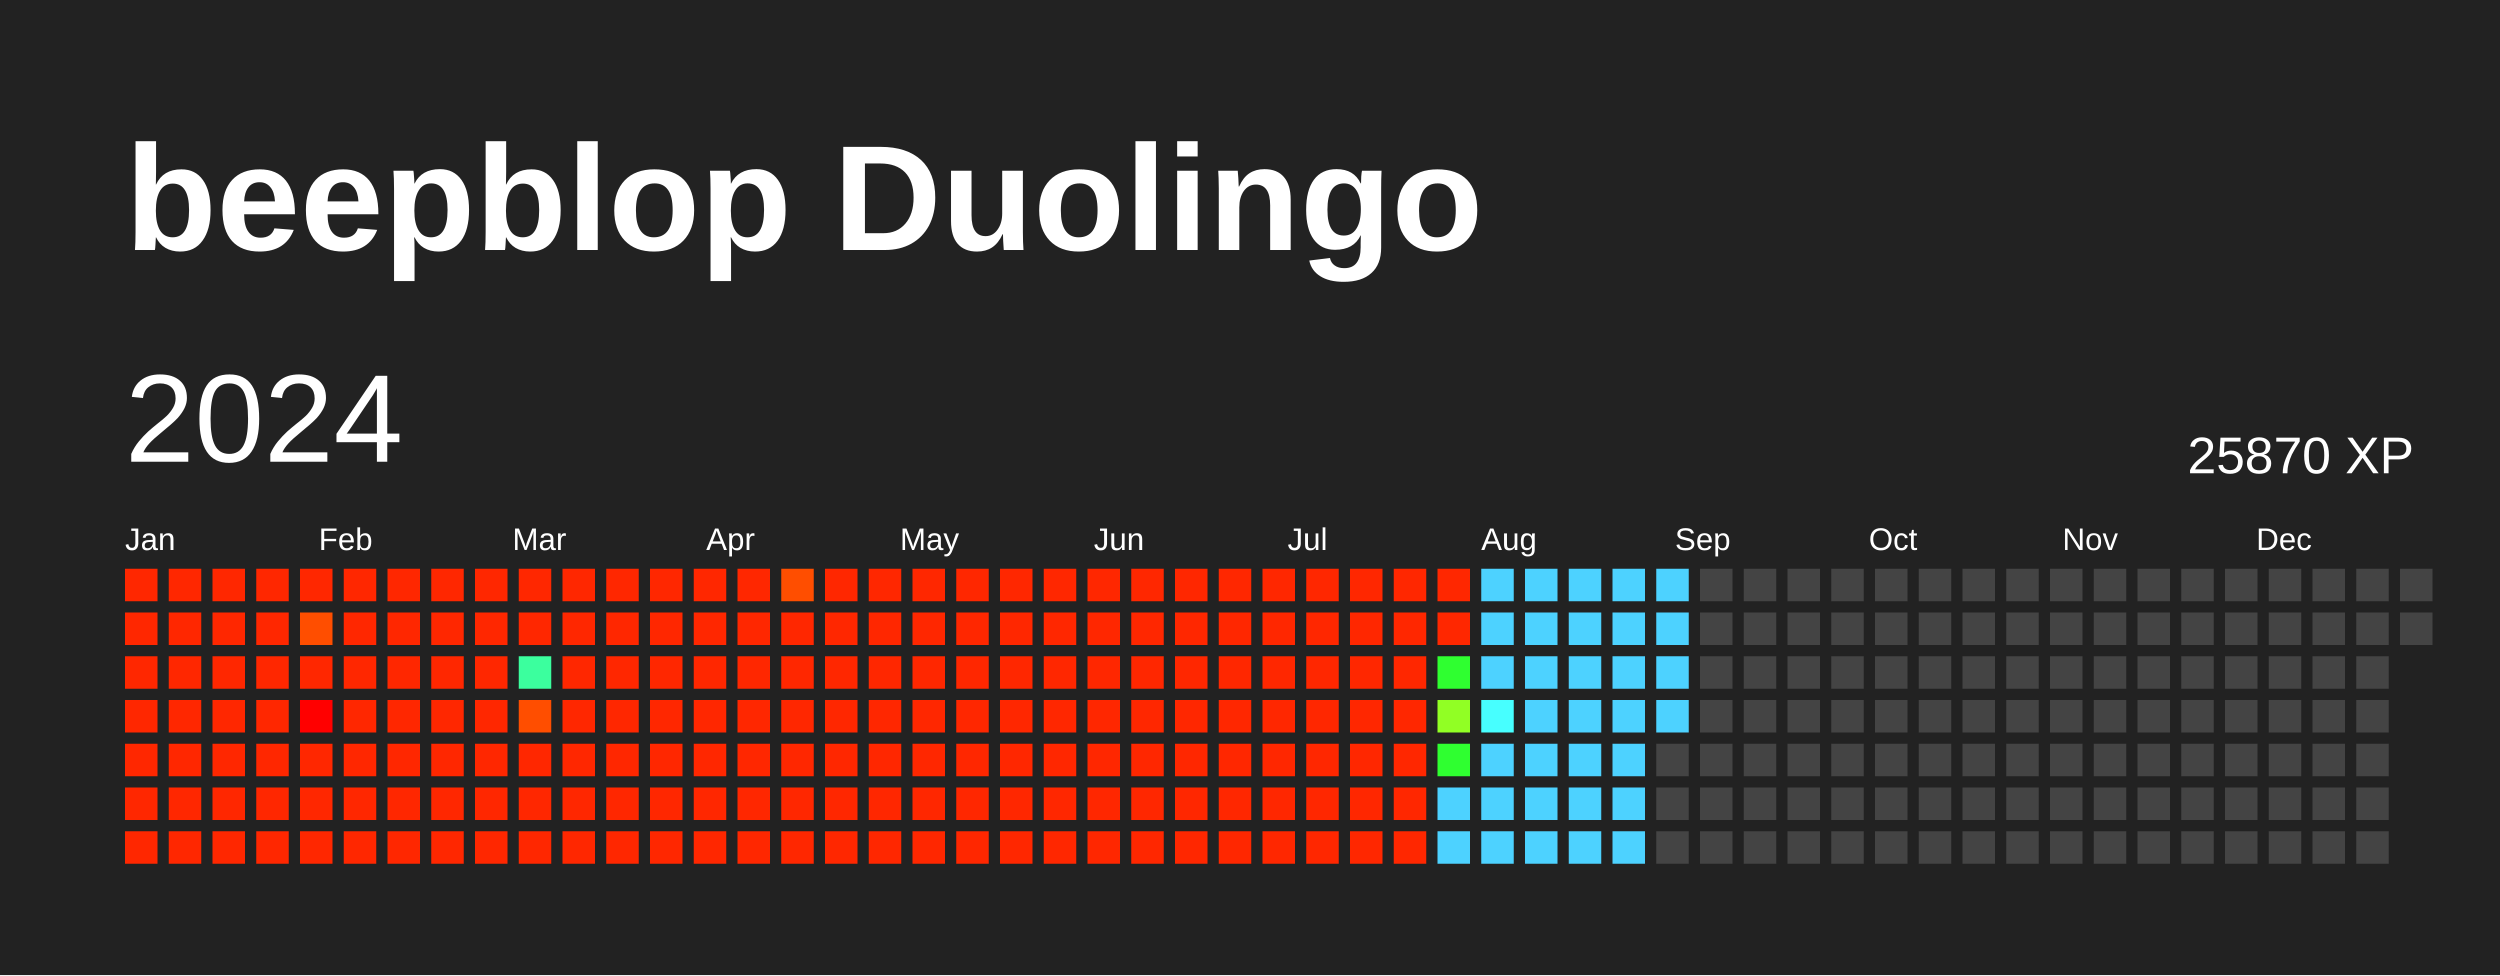
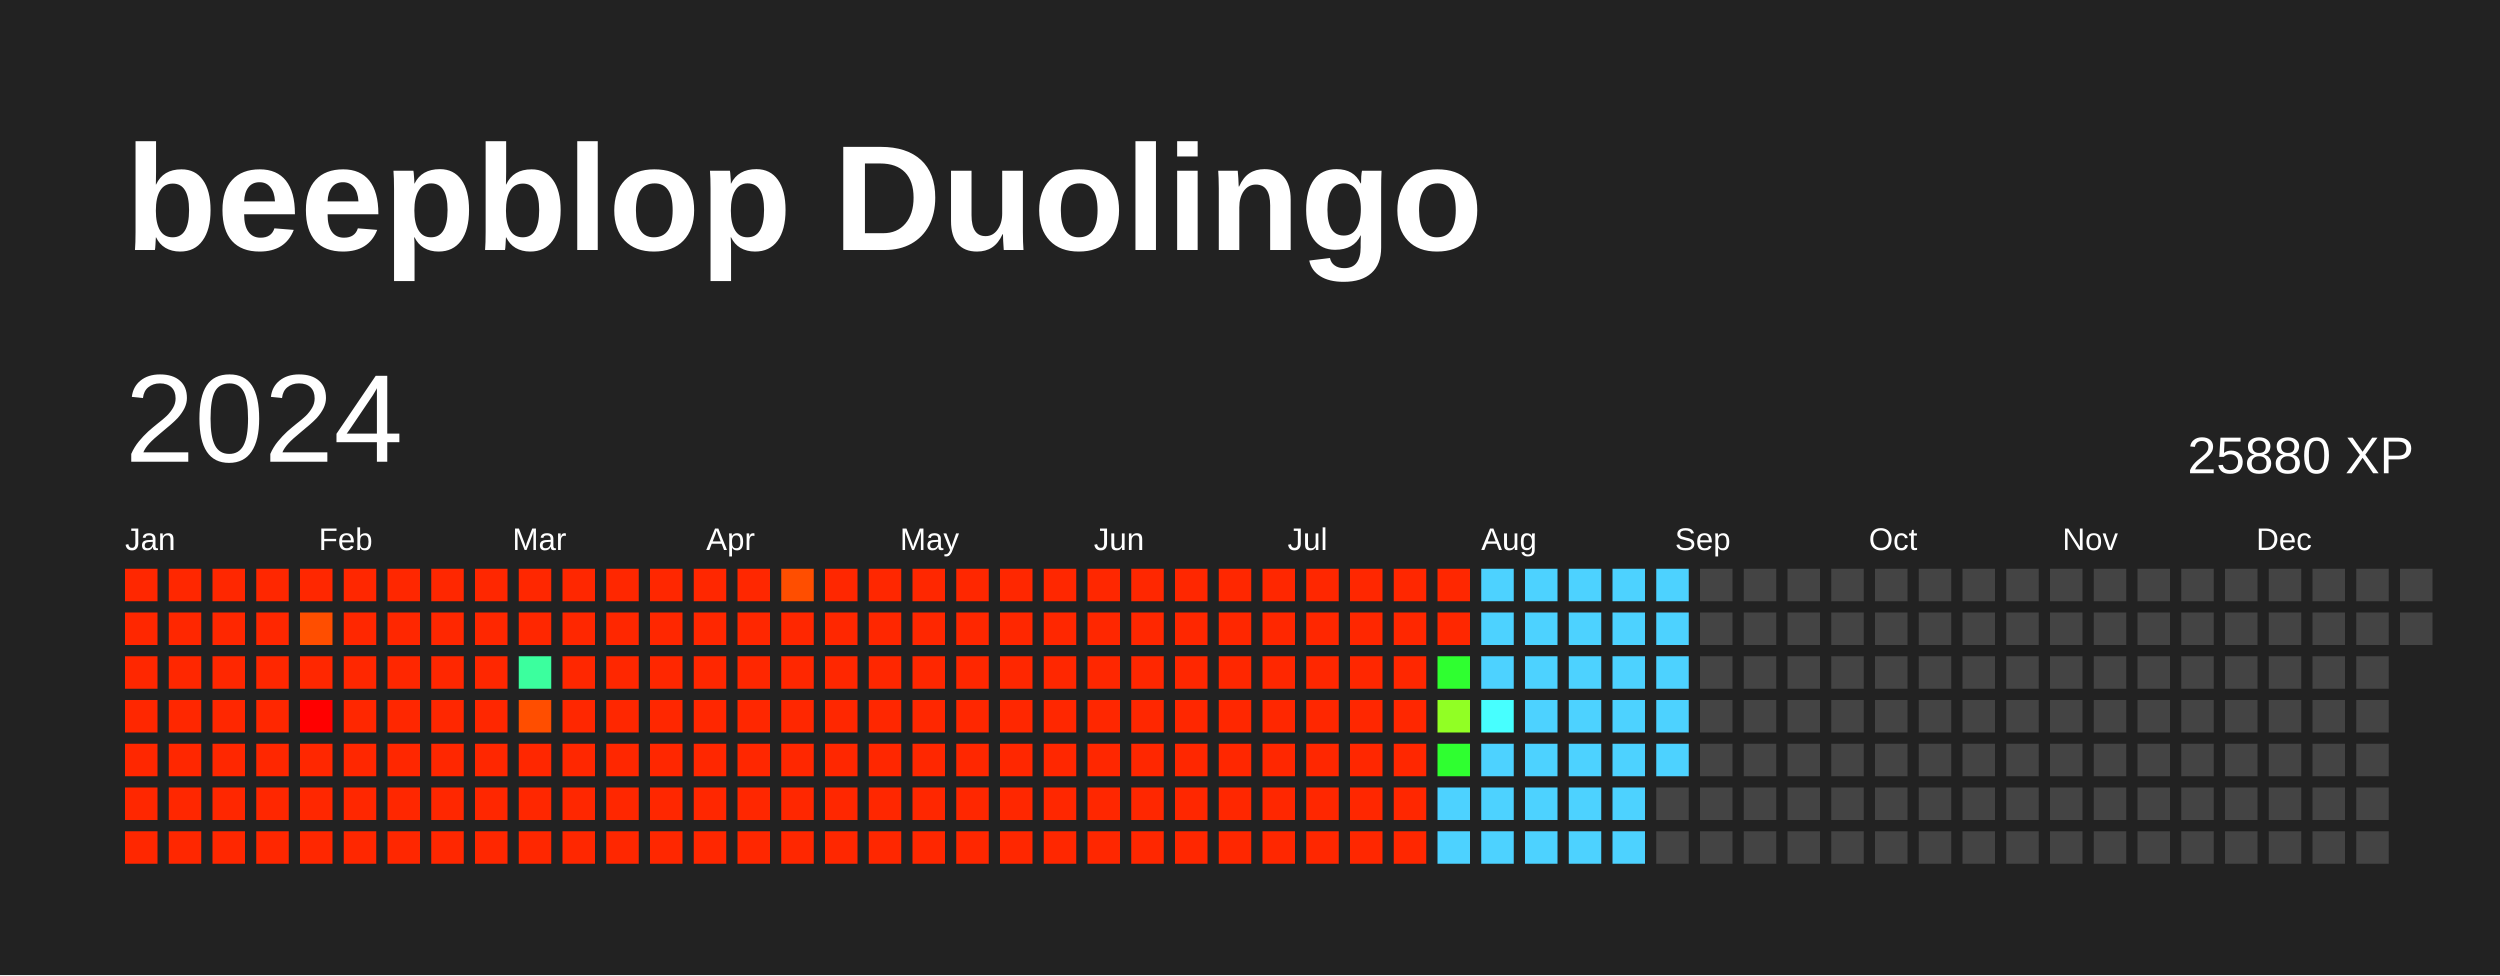
<svg xmlns="http://www.w3.org/2000/svg" baseProfile="full" height="78mm" version="1.1" viewBox="0,0,200,78" width="200mm">
  <defs />
  <rect fill="#222222" height="78" width="200" x="0" y="0" />
  <text fill="#FFFFFF" style="font-size:12px; font-family:Arial; font-weight:bold;" x="10" y="20">beepblop Duolingo</text>
  <text dominant-baseline="hanging" fill="#FFFFFF" style="font-size:10.0px; font-family:Arial;" x="10" y="30">2024</text>
-   <text dominant-baseline="hanging" fill="#FFFFFF" style="font-size:4.125px; font-family:Arial;" x="175" y="35">25870 XP</text>
+   <text dominant-baseline="hanging" fill="#FFFFFF" style="font-size:4.125px; font-family:Arial;" x="175" y="35">25880 XP</text>
  <text fill="#FFFFFF" style="font-size:2.5px; font-family:Arial" x="10.0" y="44">Jan</text>
  <text fill="#FFFFFF" style="font-size:2.5px; font-family:Arial" x="25.5" y="44">Feb</text>
  <text fill="#FFFFFF" style="font-size:2.5px; font-family:Arial" x="41.0" y="44">Mar</text>
  <text fill="#FFFFFF" style="font-size:2.5px; font-family:Arial" x="56.5" y="44">Apr</text>
  <text fill="#FFFFFF" style="font-size:2.5px; font-family:Arial" x="72.0" y="44">May</text>
  <text fill="#FFFFFF" style="font-size:2.5px; font-family:Arial" x="87.5" y="44">Jun</text>
  <text fill="#FFFFFF" style="font-size:2.5px; font-family:Arial" x="103.0" y="44">Jul</text>
  <text fill="#FFFFFF" style="font-size:2.5px; font-family:Arial" x="118.5" y="44">Aug</text>
  <text fill="#FFFFFF" style="font-size:2.5px; font-family:Arial" x="134.0" y="44">Sep</text>
  <text fill="#FFFFFF" style="font-size:2.5px; font-family:Arial" x="149.5" y="44">Oct</text>
  <text fill="#FFFFFF" style="font-size:2.5px; font-family:Arial" x="165.0" y="44">Nov</text>
  <text fill="#FFFFFF" style="font-size:2.5px; font-family:Arial" x="180.5" y="44">Dec</text>
  <rect fill="#ff2700" height="2.6" width="2.6" x="10.0" y="45.5" />
  <rect fill="#ff2700" height="2.6" width="2.6" x="10.0" y="49.0" />
  <rect fill="#ff2700" height="2.6" width="2.6" x="10.0" y="52.5" />
  <rect fill="#ff2700" height="2.6" width="2.6" x="10.0" y="56.0" />
  <rect fill="#ff2700" height="2.6" width="2.6" x="10.0" y="59.5" />
  <rect fill="#ff2700" height="2.6" width="2.6" x="10.0" y="63.0" />
  <rect fill="#ff2700" height="2.6" width="2.6" x="10.0" y="66.5" />
  <rect fill="#ff2700" height="2.6" width="2.6" x="13.5" y="45.5" />
  <rect fill="#ff2700" height="2.6" width="2.6" x="13.5" y="49.0" />
  <rect fill="#ff2700" height="2.6" width="2.6" x="13.5" y="52.5" />
  <rect fill="#ff2700" height="2.6" width="2.6" x="13.5" y="56.0" />
  <rect fill="#ff2700" height="2.6" width="2.6" x="13.5" y="59.5" />
  <rect fill="#ff2700" height="2.6" width="2.6" x="13.5" y="63.0" />
  <rect fill="#ff2700" height="2.6" width="2.6" x="13.5" y="66.5" />
  <rect fill="#ff2700" height="2.6" width="2.6" x="17.0" y="45.5" />
  <rect fill="#ff2700" height="2.6" width="2.6" x="17.0" y="49.0" />
  <rect fill="#ff2700" height="2.6" width="2.6" x="17.0" y="52.5" />
  <rect fill="#ff2700" height="2.6" width="2.6" x="17.0" y="56.0" />
  <rect fill="#ff2700" height="2.6" width="2.6" x="17.0" y="59.5" />
  <rect fill="#ff2700" height="2.6" width="2.6" x="17.0" y="63.0" />
  <rect fill="#ff2700" height="2.6" width="2.6" x="17.0" y="66.5" />
  <rect fill="#ff2700" height="2.6" width="2.6" x="20.5" y="45.5" />
  <rect fill="#ff2700" height="2.6" width="2.6" x="20.5" y="49.0" />
  <rect fill="#ff2700" height="2.6" width="2.6" x="20.5" y="52.5" />
  <rect fill="#ff2700" height="2.6" width="2.6" x="20.5" y="56.0" />
  <rect fill="#ff2700" height="2.6" width="2.6" x="20.5" y="59.5" />
  <rect fill="#ff2700" height="2.6" width="2.6" x="20.5" y="63.0" />
  <rect fill="#ff2700" height="2.6" width="2.6" x="20.5" y="66.5" />
  <rect fill="#ff2700" height="2.6" width="2.6" x="24.0" y="45.5" />
  <rect fill="#ff4e00" height="2.6" width="2.6" x="24.0" y="49.0" />
  <rect fill="#ff2700" height="2.6" width="2.6" x="24.0" y="52.5" />
  <rect fill="red" height="2.6" width="2.6" x="24.0" y="56.0" />
  <rect fill="#ff2700" height="2.6" width="2.6" x="24.0" y="59.5" />
  <rect fill="#ff2700" height="2.6" width="2.6" x="24.0" y="63.0" />
  <rect fill="#ff2700" height="2.6" width="2.6" x="24.0" y="66.5" />
  <rect fill="#ff2700" height="2.6" width="2.6" x="27.5" y="45.5" />
  <rect fill="#ff2700" height="2.6" width="2.6" x="27.5" y="49.0" />
  <rect fill="#ff2700" height="2.6" width="2.6" x="27.5" y="52.5" />
  <rect fill="#ff2700" height="2.6" width="2.6" x="27.5" y="56.0" />
  <rect fill="#ff2700" height="2.6" width="2.6" x="27.5" y="59.5" />
  <rect fill="#ff2700" height="2.6" width="2.6" x="27.5" y="63.0" />
  <rect fill="#ff2700" height="2.6" width="2.6" x="27.5" y="66.5" />
  <rect fill="#ff2700" height="2.6" width="2.6" x="31.0" y="45.5" />
  <rect fill="#ff2700" height="2.6" width="2.6" x="31.0" y="49.0" />
  <rect fill="#ff2700" height="2.6" width="2.6" x="31.0" y="52.5" />
  <rect fill="#ff2700" height="2.6" width="2.6" x="31.0" y="56.0" />
  <rect fill="#ff2700" height="2.6" width="2.6" x="31.0" y="59.5" />
  <rect fill="#ff2700" height="2.6" width="2.6" x="31.0" y="63.0" />
  <rect fill="#ff2700" height="2.6" width="2.6" x="31.0" y="66.5" />
  <rect fill="#ff2700" height="2.6" width="2.6" x="34.5" y="45.5" />
  <rect fill="#ff2700" height="2.6" width="2.6" x="34.5" y="49.0" />
  <rect fill="#ff2700" height="2.6" width="2.6" x="34.5" y="52.5" />
  <rect fill="#ff2700" height="2.6" width="2.6" x="34.5" y="56.0" />
  <rect fill="#ff2700" height="2.6" width="2.6" x="34.5" y="59.5" />
  <rect fill="#ff2700" height="2.6" width="2.6" x="34.5" y="63.0" />
  <rect fill="#ff2700" height="2.6" width="2.6" x="34.5" y="66.5" />
  <rect fill="#ff2700" height="2.6" width="2.6" x="38.0" y="45.5" />
  <rect fill="#ff2700" height="2.6" width="2.6" x="38.0" y="49.0" />
  <rect fill="#ff2700" height="2.6" width="2.6" x="38.0" y="52.5" />
  <rect fill="#ff2700" height="2.6" width="2.6" x="38.0" y="56.0" />
  <rect fill="#ff2700" height="2.6" width="2.6" x="38.0" y="59.5" />
  <rect fill="#ff2700" height="2.6" width="2.6" x="38.0" y="63.0" />
  <rect fill="#ff2700" height="2.6" width="2.6" x="38.0" y="66.5" />
  <rect fill="#ff2700" height="2.6" width="2.6" x="41.5" y="45.5" />
  <rect fill="#ff2700" height="2.6" width="2.6" x="41.5" y="49.0" />
  <rect fill="#3bff9e" height="2.6" width="2.6" x="41.5" y="52.5" />
  <rect fill="#ff4e00" height="2.6" width="2.6" x="41.5" y="56.0" />
  <rect fill="#ff2700" height="2.6" width="2.6" x="41.5" y="59.5" />
  <rect fill="#ff2700" height="2.6" width="2.6" x="41.5" y="63.0" />
  <rect fill="#ff2700" height="2.6" width="2.6" x="41.5" y="66.5" />
  <rect fill="#ff2700" height="2.6" width="2.6" x="45.0" y="45.5" />
  <rect fill="#ff2700" height="2.6" width="2.6" x="45.0" y="49.0" />
  <rect fill="#ff2700" height="2.6" width="2.6" x="45.0" y="52.5" />
  <rect fill="#ff2700" height="2.6" width="2.6" x="45.0" y="56.0" />
  <rect fill="#ff2700" height="2.6" width="2.6" x="45.0" y="59.5" />
  <rect fill="#ff2700" height="2.6" width="2.6" x="45.0" y="63.0" />
  <rect fill="#ff2700" height="2.6" width="2.6" x="45.0" y="66.5" />
  <rect fill="#ff2700" height="2.6" width="2.6" x="48.5" y="45.5" />
  <rect fill="#ff2700" height="2.6" width="2.6" x="48.5" y="49.0" />
  <rect fill="#ff2700" height="2.6" width="2.6" x="48.5" y="52.5" />
  <rect fill="#ff2700" height="2.6" width="2.6" x="48.5" y="56.0" />
  <rect fill="#ff2700" height="2.6" width="2.6" x="48.5" y="59.5" />
  <rect fill="#ff2700" height="2.6" width="2.6" x="48.5" y="63.0" />
  <rect fill="#ff2700" height="2.6" width="2.6" x="48.5" y="66.5" />
  <rect fill="#ff2700" height="2.6" width="2.6" x="52.0" y="45.5" />
  <rect fill="#ff2700" height="2.6" width="2.6" x="52.0" y="49.0" />
  <rect fill="#ff2700" height="2.6" width="2.6" x="52.0" y="52.5" />
  <rect fill="#ff2700" height="2.6" width="2.6" x="52.0" y="56.0" />
  <rect fill="#ff2700" height="2.6" width="2.6" x="52.0" y="59.5" />
  <rect fill="#ff2700" height="2.6" width="2.6" x="52.0" y="63.0" />
  <rect fill="#ff2700" height="2.6" width="2.6" x="52.0" y="66.5" />
  <rect fill="#ff2700" height="2.6" width="2.6" x="55.5" y="45.5" />
  <rect fill="#ff2700" height="2.6" width="2.6" x="55.5" y="49.0" />
  <rect fill="#ff2700" height="2.6" width="2.6" x="55.5" y="52.5" />
  <rect fill="#ff2700" height="2.6" width="2.6" x="55.5" y="56.0" />
  <rect fill="#ff2700" height="2.6" width="2.6" x="55.5" y="59.5" />
  <rect fill="#ff2700" height="2.6" width="2.6" x="55.5" y="63.0" />
  <rect fill="#ff2700" height="2.6" width="2.6" x="55.5" y="66.5" />
  <rect fill="#ff2700" height="2.6" width="2.6" x="59.0" y="45.5" />
  <rect fill="#ff2700" height="2.6" width="2.6" x="59.0" y="49.0" />
  <rect fill="#ff2700" height="2.6" width="2.6" x="59.0" y="52.5" />
  <rect fill="#ff2700" height="2.6" width="2.6" x="59.0" y="56.0" />
  <rect fill="#ff2700" height="2.6" width="2.6" x="59.0" y="59.5" />
  <rect fill="#ff2700" height="2.6" width="2.6" x="59.0" y="63.0" />
  <rect fill="#ff2700" height="2.6" width="2.6" x="59.0" y="66.5" />
  <rect fill="#ff4e00" height="2.6" width="2.6" x="62.5" y="45.5" />
  <rect fill="#ff2700" height="2.6" width="2.6" x="62.5" y="49.0" />
  <rect fill="#ff2700" height="2.6" width="2.6" x="62.5" y="52.5" />
  <rect fill="#ff2700" height="2.6" width="2.6" x="62.5" y="56.0" />
  <rect fill="#ff2700" height="2.6" width="2.6" x="62.5" y="59.5" />
  <rect fill="#ff2700" height="2.6" width="2.6" x="62.5" y="63.0" />
  <rect fill="#ff2700" height="2.6" width="2.6" x="62.5" y="66.5" />
  <rect fill="#ff2700" height="2.6" width="2.6" x="66.0" y="45.5" />
  <rect fill="#ff2700" height="2.6" width="2.6" x="66.0" y="49.0" />
  <rect fill="#ff2700" height="2.6" width="2.6" x="66.0" y="52.5" />
  <rect fill="#ff2700" height="2.6" width="2.6" x="66.0" y="56.0" />
  <rect fill="#ff2700" height="2.6" width="2.6" x="66.0" y="59.5" />
  <rect fill="#ff2700" height="2.6" width="2.6" x="66.0" y="63.0" />
  <rect fill="#ff2700" height="2.6" width="2.6" x="66.0" y="66.5" />
  <rect fill="#ff2700" height="2.6" width="2.6" x="69.5" y="45.5" />
  <rect fill="#ff2700" height="2.6" width="2.6" x="69.5" y="49.0" />
  <rect fill="#ff2700" height="2.6" width="2.6" x="69.5" y="52.5" />
  <rect fill="#ff2700" height="2.6" width="2.6" x="69.5" y="56.0" />
  <rect fill="#ff2700" height="2.6" width="2.6" x="69.5" y="59.5" />
  <rect fill="#ff2700" height="2.6" width="2.6" x="69.5" y="63.0" />
  <rect fill="#ff2700" height="2.6" width="2.6" x="69.5" y="66.5" />
  <rect fill="#ff2700" height="2.6" width="2.6" x="73.0" y="45.5" />
  <rect fill="#ff2700" height="2.6" width="2.6" x="73.0" y="49.0" />
  <rect fill="#ff2700" height="2.6" width="2.6" x="73.0" y="52.5" />
  <rect fill="#ff2700" height="2.6" width="2.6" x="73.0" y="56.0" />
  <rect fill="#ff2700" height="2.6" width="2.6" x="73.0" y="59.5" />
  <rect fill="#ff2700" height="2.6" width="2.6" x="73.0" y="63.0" />
  <rect fill="#ff2700" height="2.6" width="2.6" x="73.0" y="66.5" />
  <rect fill="#ff2700" height="2.6" width="2.6" x="76.5" y="45.5" />
  <rect fill="#ff2700" height="2.6" width="2.6" x="76.5" y="49.0" />
  <rect fill="#ff2700" height="2.6" width="2.6" x="76.5" y="52.5" />
  <rect fill="#ff2700" height="2.6" width="2.6" x="76.5" y="56.0" />
  <rect fill="#ff2700" height="2.6" width="2.6" x="76.5" y="59.5" />
  <rect fill="#ff2700" height="2.6" width="2.6" x="76.5" y="63.0" />
  <rect fill="#ff2700" height="2.6" width="2.6" x="76.5" y="66.5" />
  <rect fill="#ff2700" height="2.6" width="2.6" x="80.0" y="45.5" />
  <rect fill="#ff2700" height="2.6" width="2.6" x="80.0" y="49.0" />
  <rect fill="#ff2700" height="2.6" width="2.6" x="80.0" y="52.5" />
  <rect fill="#ff2700" height="2.6" width="2.6" x="80.0" y="56.0" />
  <rect fill="#ff2700" height="2.6" width="2.6" x="80.0" y="59.5" />
  <rect fill="#ff2700" height="2.6" width="2.6" x="80.0" y="63.0" />
  <rect fill="#ff2700" height="2.6" width="2.6" x="80.0" y="66.5" />
  <rect fill="#ff2700" height="2.6" width="2.6" x="83.5" y="45.5" />
  <rect fill="#ff2700" height="2.6" width="2.6" x="83.5" y="49.0" />
  <rect fill="#ff2700" height="2.6" width="2.6" x="83.5" y="52.5" />
  <rect fill="#ff2700" height="2.6" width="2.6" x="83.5" y="56.0" />
  <rect fill="#ff2700" height="2.6" width="2.6" x="83.5" y="59.5" />
  <rect fill="#ff2700" height="2.6" width="2.6" x="83.5" y="63.0" />
  <rect fill="#ff2700" height="2.6" width="2.6" x="83.5" y="66.5" />
  <rect fill="#ff2700" height="2.6" width="2.6" x="87.0" y="45.5" />
  <rect fill="#ff2700" height="2.6" width="2.6" x="87.0" y="49.0" />
  <rect fill="#ff2700" height="2.6" width="2.6" x="87.0" y="52.5" />
  <rect fill="#ff2700" height="2.6" width="2.6" x="87.0" y="56.0" />
  <rect fill="#ff2700" height="2.6" width="2.6" x="87.0" y="59.5" />
  <rect fill="#ff2700" height="2.6" width="2.6" x="87.0" y="63.0" />
  <rect fill="#ff2700" height="2.6" width="2.6" x="87.0" y="66.5" />
  <rect fill="#ff2700" height="2.6" width="2.6" x="90.5" y="45.5" />
  <rect fill="#ff2700" height="2.6" width="2.6" x="90.5" y="49.0" />
  <rect fill="#ff2700" height="2.6" width="2.6" x="90.5" y="52.5" />
  <rect fill="#ff2700" height="2.6" width="2.6" x="90.5" y="56.0" />
  <rect fill="#ff2700" height="2.6" width="2.6" x="90.5" y="59.5" />
  <rect fill="#ff2700" height="2.6" width="2.6" x="90.5" y="63.0" />
  <rect fill="#ff2700" height="2.6" width="2.6" x="90.5" y="66.5" />
  <rect fill="#ff2700" height="2.6" width="2.6" x="94.0" y="45.5" />
  <rect fill="#ff2700" height="2.6" width="2.6" x="94.0" y="49.0" />
  <rect fill="#ff2700" height="2.6" width="2.6" x="94.0" y="52.5" />
  <rect fill="#ff2700" height="2.6" width="2.6" x="94.0" y="56.0" />
  <rect fill="#ff2700" height="2.6" width="2.6" x="94.0" y="59.5" />
  <rect fill="#ff2700" height="2.6" width="2.6" x="94.0" y="63.0" />
  <rect fill="#ff2700" height="2.6" width="2.6" x="94.0" y="66.5" />
  <rect fill="#ff2700" height="2.6" width="2.6" x="97.5" y="45.5" />
  <rect fill="#ff2700" height="2.6" width="2.6" x="97.5" y="49.0" />
  <rect fill="#ff2700" height="2.6" width="2.6" x="97.5" y="52.5" />
  <rect fill="#ff2700" height="2.6" width="2.6" x="97.5" y="56.0" />
  <rect fill="#ff2700" height="2.6" width="2.6" x="97.5" y="59.5" />
  <rect fill="#ff2700" height="2.6" width="2.6" x="97.5" y="63.0" />
  <rect fill="#ff2700" height="2.6" width="2.6" x="97.5" y="66.5" />
  <rect fill="#ff2700" height="2.6" width="2.6" x="101.0" y="45.5" />
  <rect fill="#ff2700" height="2.6" width="2.6" x="101.0" y="49.0" />
  <rect fill="#ff2700" height="2.6" width="2.6" x="101.0" y="52.5" />
  <rect fill="#ff2700" height="2.6" width="2.6" x="101.0" y="56.0" />
  <rect fill="#ff2700" height="2.6" width="2.6" x="101.0" y="59.5" />
  <rect fill="#ff2700" height="2.6" width="2.6" x="101.0" y="63.0" />
  <rect fill="#ff2700" height="2.6" width="2.6" x="101.0" y="66.5" />
  <rect fill="#ff2700" height="2.6" width="2.6" x="104.5" y="45.5" />
  <rect fill="#ff2700" height="2.6" width="2.6" x="104.5" y="49.0" />
  <rect fill="#ff2700" height="2.6" width="2.6" x="104.5" y="52.5" />
  <rect fill="#ff2700" height="2.6" width="2.6" x="104.5" y="56.0" />
  <rect fill="#ff2700" height="2.6" width="2.6" x="104.5" y="59.5" />
  <rect fill="#ff2700" height="2.6" width="2.6" x="104.5" y="63.0" />
  <rect fill="#ff2700" height="2.6" width="2.6" x="104.5" y="66.5" />
  <rect fill="#ff2700" height="2.6" width="2.6" x="108.0" y="45.5" />
  <rect fill="#ff2700" height="2.6" width="2.6" x="108.0" y="49.0" />
  <rect fill="#ff2700" height="2.6" width="2.6" x="108.0" y="52.5" />
  <rect fill="#ff2700" height="2.6" width="2.6" x="108.0" y="56.0" />
  <rect fill="#ff2700" height="2.6" width="2.6" x="108.0" y="59.5" />
  <rect fill="#ff2700" height="2.6" width="2.6" x="108.0" y="63.0" />
  <rect fill="#ff2700" height="2.6" width="2.6" x="108.0" y="66.5" />
  <rect fill="#ff2700" height="2.6" width="2.6" x="111.5" y="45.5" />
  <rect fill="#ff2700" height="2.6" width="2.6" x="111.5" y="49.0" />
  <rect fill="#ff2700" height="2.6" width="2.6" x="111.5" y="52.5" />
  <rect fill="#ff2700" height="2.6" width="2.6" x="111.5" y="56.0" />
  <rect fill="#ff2700" height="2.6" width="2.6" x="111.5" y="59.5" />
  <rect fill="#ff2700" height="2.6" width="2.6" x="111.5" y="63.0" />
  <rect fill="#ff2700" height="2.6" width="2.6" x="111.5" y="66.5" />
  <rect fill="#ff2700" height="2.6" width="2.6" x="115.0" y="45.5" />
  <rect fill="#ff2700" height="2.6" width="2.6" x="115.0" y="49.0" />
  <rect fill="#2fff30" height="2.6" width="2.6" x="115.0" y="52.5" />
  <rect fill="#91ff24" height="2.6" width="2.6" x="115.0" y="56.0" />
  <rect fill="#2fff30" height="2.6" width="2.6" x="115.0" y="59.5" />
  <rect fill="#4dd2ff" height="2.6" width="2.6" x="115.0" y="63.0" />
  <rect fill="#4dd2ff" height="2.6" width="2.6" x="115.0" y="66.5" />
  <rect fill="#4dd2ff" height="2.6" width="2.6" x="118.5" y="45.5" />
  <rect fill="#4dd2ff" height="2.6" width="2.6" x="118.5" y="49.0" />
  <rect fill="#4dd2ff" height="2.6" width="2.6" x="118.5" y="52.5" />
  <rect fill="#47ffff" height="2.6" width="2.6" x="118.5" y="56.0" />
  <rect fill="#4dd2ff" height="2.6" width="2.6" x="118.5" y="59.5" />
  <rect fill="#4dd2ff" height="2.6" width="2.6" x="118.5" y="63.0" />
  <rect fill="#4dd2ff" height="2.6" width="2.6" x="118.5" y="66.5" />
  <rect fill="#4dd2ff" height="2.6" width="2.6" x="122.0" y="45.5" />
  <rect fill="#4dd2ff" height="2.6" width="2.6" x="122.0" y="49.0" />
  <rect fill="#4dd2ff" height="2.6" width="2.6" x="122.0" y="52.5" />
  <rect fill="#4dd2ff" height="2.6" width="2.6" x="122.0" y="56.0" />
  <rect fill="#4dd2ff" height="2.6" width="2.6" x="122.0" y="59.5" />
  <rect fill="#4dd2ff" height="2.6" width="2.6" x="122.0" y="63.0" />
  <rect fill="#4dd2ff" height="2.6" width="2.6" x="122.0" y="66.5" />
  <rect fill="#4dd2ff" height="2.6" width="2.6" x="125.5" y="45.5" />
  <rect fill="#4dd2ff" height="2.6" width="2.6" x="125.5" y="49.0" />
  <rect fill="#4dd2ff" height="2.6" width="2.6" x="125.5" y="52.5" />
  <rect fill="#4dd2ff" height="2.6" width="2.6" x="125.5" y="56.0" />
  <rect fill="#4dd2ff" height="2.6" width="2.6" x="125.5" y="59.5" />
  <rect fill="#4dd2ff" height="2.6" width="2.6" x="125.5" y="63.0" />
  <rect fill="#4dd2ff" height="2.6" width="2.6" x="125.5" y="66.5" />
  <rect fill="#4dd2ff" height="2.6" width="2.6" x="129.0" y="45.5" />
  <rect fill="#4dd2ff" height="2.6" width="2.6" x="129.0" y="49.0" />
  <rect fill="#4dd2ff" height="2.6" width="2.6" x="129.0" y="52.5" />
  <rect fill="#4dd2ff" height="2.6" width="2.6" x="129.0" y="56.0" />
  <rect fill="#4dd2ff" height="2.6" width="2.6" x="129.0" y="59.5" />
  <rect fill="#4dd2ff" height="2.6" width="2.6" x="129.0" y="63.0" />
  <rect fill="#4dd2ff" height="2.6" width="2.6" x="129.0" y="66.5" />
  <rect fill="#4dd2ff" height="2.6" width="2.6" x="132.5" y="45.5" />
  <rect fill="#4dd2ff" height="2.6" width="2.6" x="132.5" y="49.0" />
  <rect fill="#4dd2ff" height="2.6" width="2.6" x="132.5" y="52.5" />
  <rect fill="#4dd2ff" height="2.6" width="2.6" x="132.5" y="56.0" />
-   <rect fill="#444444" height="2.6" width="2.6" x="132.5" y="59.5" />
+   <rect fill="#4dd2ff" height="2.6" width="2.6" x="132.5" y="59.5" />
  <rect fill="#444444" height="2.6" width="2.6" x="132.5" y="63.0" />
  <rect fill="#444444" height="2.6" width="2.6" x="132.5" y="66.5" />
  <rect fill="#444444" height="2.6" width="2.6" x="136.0" y="45.5" />
  <rect fill="#444444" height="2.6" width="2.6" x="136.0" y="49.0" />
  <rect fill="#444444" height="2.6" width="2.6" x="136.0" y="52.5" />
  <rect fill="#444444" height="2.6" width="2.6" x="136.0" y="56.0" />
  <rect fill="#444444" height="2.6" width="2.6" x="136.0" y="59.5" />
  <rect fill="#444444" height="2.6" width="2.6" x="136.0" y="63.0" />
  <rect fill="#444444" height="2.6" width="2.6" x="136.0" y="66.5" />
  <rect fill="#444444" height="2.6" width="2.6" x="139.5" y="45.5" />
  <rect fill="#444444" height="2.6" width="2.6" x="139.5" y="49.0" />
  <rect fill="#444444" height="2.6" width="2.6" x="139.5" y="52.5" />
  <rect fill="#444444" height="2.6" width="2.6" x="139.5" y="56.0" />
  <rect fill="#444444" height="2.6" width="2.6" x="139.5" y="59.5" />
  <rect fill="#444444" height="2.6" width="2.6" x="139.5" y="63.0" />
  <rect fill="#444444" height="2.6" width="2.6" x="139.5" y="66.5" />
  <rect fill="#444444" height="2.6" width="2.6" x="143.0" y="45.5" />
  <rect fill="#444444" height="2.6" width="2.6" x="143.0" y="49.0" />
  <rect fill="#444444" height="2.6" width="2.6" x="143.0" y="52.5" />
  <rect fill="#444444" height="2.6" width="2.6" x="143.0" y="56.0" />
  <rect fill="#444444" height="2.6" width="2.6" x="143.0" y="59.5" />
  <rect fill="#444444" height="2.6" width="2.6" x="143.0" y="63.0" />
  <rect fill="#444444" height="2.6" width="2.6" x="143.0" y="66.5" />
  <rect fill="#444444" height="2.6" width="2.6" x="146.5" y="45.5" />
  <rect fill="#444444" height="2.6" width="2.6" x="146.5" y="49.0" />
  <rect fill="#444444" height="2.6" width="2.6" x="146.5" y="52.5" />
  <rect fill="#444444" height="2.6" width="2.6" x="146.5" y="56.0" />
  <rect fill="#444444" height="2.6" width="2.6" x="146.5" y="59.5" />
  <rect fill="#444444" height="2.6" width="2.6" x="146.5" y="63.0" />
  <rect fill="#444444" height="2.6" width="2.6" x="146.5" y="66.5" />
  <rect fill="#444444" height="2.6" width="2.6" x="150.0" y="45.5" />
  <rect fill="#444444" height="2.6" width="2.6" x="150.0" y="49.0" />
  <rect fill="#444444" height="2.6" width="2.6" x="150.0" y="52.5" />
  <rect fill="#444444" height="2.6" width="2.6" x="150.0" y="56.0" />
  <rect fill="#444444" height="2.6" width="2.6" x="150.0" y="59.5" />
  <rect fill="#444444" height="2.6" width="2.6" x="150.0" y="63.0" />
  <rect fill="#444444" height="2.6" width="2.6" x="150.0" y="66.5" />
  <rect fill="#444444" height="2.6" width="2.6" x="153.5" y="45.5" />
  <rect fill="#444444" height="2.6" width="2.6" x="153.5" y="49.0" />
  <rect fill="#444444" height="2.6" width="2.6" x="153.5" y="52.5" />
  <rect fill="#444444" height="2.6" width="2.6" x="153.5" y="56.0" />
  <rect fill="#444444" height="2.6" width="2.6" x="153.5" y="59.5" />
  <rect fill="#444444" height="2.6" width="2.6" x="153.5" y="63.0" />
  <rect fill="#444444" height="2.6" width="2.6" x="153.5" y="66.5" />
  <rect fill="#444444" height="2.6" width="2.6" x="157.0" y="45.5" />
  <rect fill="#444444" height="2.6" width="2.6" x="157.0" y="49.0" />
  <rect fill="#444444" height="2.6" width="2.6" x="157.0" y="52.5" />
  <rect fill="#444444" height="2.6" width="2.6" x="157.0" y="56.0" />
  <rect fill="#444444" height="2.6" width="2.6" x="157.0" y="59.5" />
  <rect fill="#444444" height="2.6" width="2.6" x="157.0" y="63.0" />
  <rect fill="#444444" height="2.6" width="2.6" x="157.0" y="66.5" />
  <rect fill="#444444" height="2.6" width="2.6" x="160.5" y="45.5" />
  <rect fill="#444444" height="2.6" width="2.6" x="160.5" y="49.0" />
  <rect fill="#444444" height="2.6" width="2.6" x="160.5" y="52.5" />
  <rect fill="#444444" height="2.6" width="2.6" x="160.5" y="56.0" />
  <rect fill="#444444" height="2.6" width="2.6" x="160.5" y="59.5" />
  <rect fill="#444444" height="2.6" width="2.6" x="160.5" y="63.0" />
  <rect fill="#444444" height="2.6" width="2.6" x="160.5" y="66.5" />
  <rect fill="#444444" height="2.6" width="2.6" x="164.0" y="45.5" />
  <rect fill="#444444" height="2.6" width="2.6" x="164.0" y="49.0" />
  <rect fill="#444444" height="2.6" width="2.6" x="164.0" y="52.5" />
  <rect fill="#444444" height="2.6" width="2.6" x="164.0" y="56.0" />
  <rect fill="#444444" height="2.6" width="2.6" x="164.0" y="59.5" />
  <rect fill="#444444" height="2.6" width="2.6" x="164.0" y="63.0" />
  <rect fill="#444444" height="2.6" width="2.6" x="164.0" y="66.5" />
  <rect fill="#444444" height="2.6" width="2.6" x="167.5" y="45.5" />
  <rect fill="#444444" height="2.6" width="2.6" x="167.5" y="49.0" />
  <rect fill="#444444" height="2.6" width="2.6" x="167.5" y="52.5" />
  <rect fill="#444444" height="2.6" width="2.6" x="167.5" y="56.0" />
  <rect fill="#444444" height="2.6" width="2.6" x="167.5" y="59.5" />
  <rect fill="#444444" height="2.6" width="2.6" x="167.5" y="63.0" />
  <rect fill="#444444" height="2.6" width="2.6" x="167.5" y="66.5" />
  <rect fill="#444444" height="2.6" width="2.6" x="171.0" y="45.5" />
  <rect fill="#444444" height="2.6" width="2.6" x="171.0" y="49.0" />
  <rect fill="#444444" height="2.6" width="2.6" x="171.0" y="52.5" />
  <rect fill="#444444" height="2.6" width="2.6" x="171.0" y="56.0" />
  <rect fill="#444444" height="2.6" width="2.6" x="171.0" y="59.5" />
  <rect fill="#444444" height="2.6" width="2.6" x="171.0" y="63.0" />
  <rect fill="#444444" height="2.6" width="2.6" x="171.0" y="66.5" />
  <rect fill="#444444" height="2.6" width="2.6" x="174.5" y="45.5" />
  <rect fill="#444444" height="2.6" width="2.6" x="174.5" y="49.0" />
  <rect fill="#444444" height="2.6" width="2.6" x="174.5" y="52.5" />
  <rect fill="#444444" height="2.6" width="2.6" x="174.5" y="56.0" />
  <rect fill="#444444" height="2.6" width="2.6" x="174.5" y="59.5" />
  <rect fill="#444444" height="2.6" width="2.6" x="174.5" y="63.0" />
  <rect fill="#444444" height="2.6" width="2.6" x="174.5" y="66.5" />
  <rect fill="#444444" height="2.6" width="2.6" x="178.0" y="45.5" />
  <rect fill="#444444" height="2.6" width="2.6" x="178.0" y="49.0" />
  <rect fill="#444444" height="2.6" width="2.6" x="178.0" y="52.5" />
  <rect fill="#444444" height="2.6" width="2.6" x="178.0" y="56.0" />
  <rect fill="#444444" height="2.6" width="2.6" x="178.0" y="59.5" />
  <rect fill="#444444" height="2.6" width="2.6" x="178.0" y="63.0" />
  <rect fill="#444444" height="2.6" width="2.6" x="178.0" y="66.5" />
  <rect fill="#444444" height="2.6" width="2.6" x="181.5" y="45.5" />
  <rect fill="#444444" height="2.6" width="2.6" x="181.5" y="49.0" />
  <rect fill="#444444" height="2.6" width="2.6" x="181.5" y="52.5" />
  <rect fill="#444444" height="2.6" width="2.6" x="181.5" y="56.0" />
  <rect fill="#444444" height="2.6" width="2.6" x="181.5" y="59.5" />
  <rect fill="#444444" height="2.6" width="2.6" x="181.5" y="63.0" />
  <rect fill="#444444" height="2.6" width="2.6" x="181.5" y="66.5" />
  <rect fill="#444444" height="2.6" width="2.6" x="185.0" y="45.5" />
  <rect fill="#444444" height="2.6" width="2.6" x="185.0" y="49.0" />
  <rect fill="#444444" height="2.6" width="2.6" x="185.0" y="52.5" />
  <rect fill="#444444" height="2.6" width="2.6" x="185.0" y="56.0" />
  <rect fill="#444444" height="2.6" width="2.6" x="185.0" y="59.5" />
  <rect fill="#444444" height="2.6" width="2.6" x="185.0" y="63.0" />
  <rect fill="#444444" height="2.6" width="2.6" x="185.0" y="66.5" />
  <rect fill="#444444" height="2.6" width="2.6" x="188.5" y="45.5" />
  <rect fill="#444444" height="2.6" width="2.6" x="188.5" y="49.0" />
  <rect fill="#444444" height="2.6" width="2.6" x="188.5" y="52.5" />
  <rect fill="#444444" height="2.6" width="2.6" x="188.5" y="56.0" />
  <rect fill="#444444" height="2.6" width="2.6" x="188.5" y="59.5" />
  <rect fill="#444444" height="2.6" width="2.6" x="188.5" y="63.0" />
  <rect fill="#444444" height="2.6" width="2.6" x="188.5" y="66.5" />
  <rect fill="#444444" height="2.6" width="2.6" x="192.0" y="45.5" />
  <rect fill="#444444" height="2.6" width="2.6" x="192.0" y="49.0" />
</svg>
